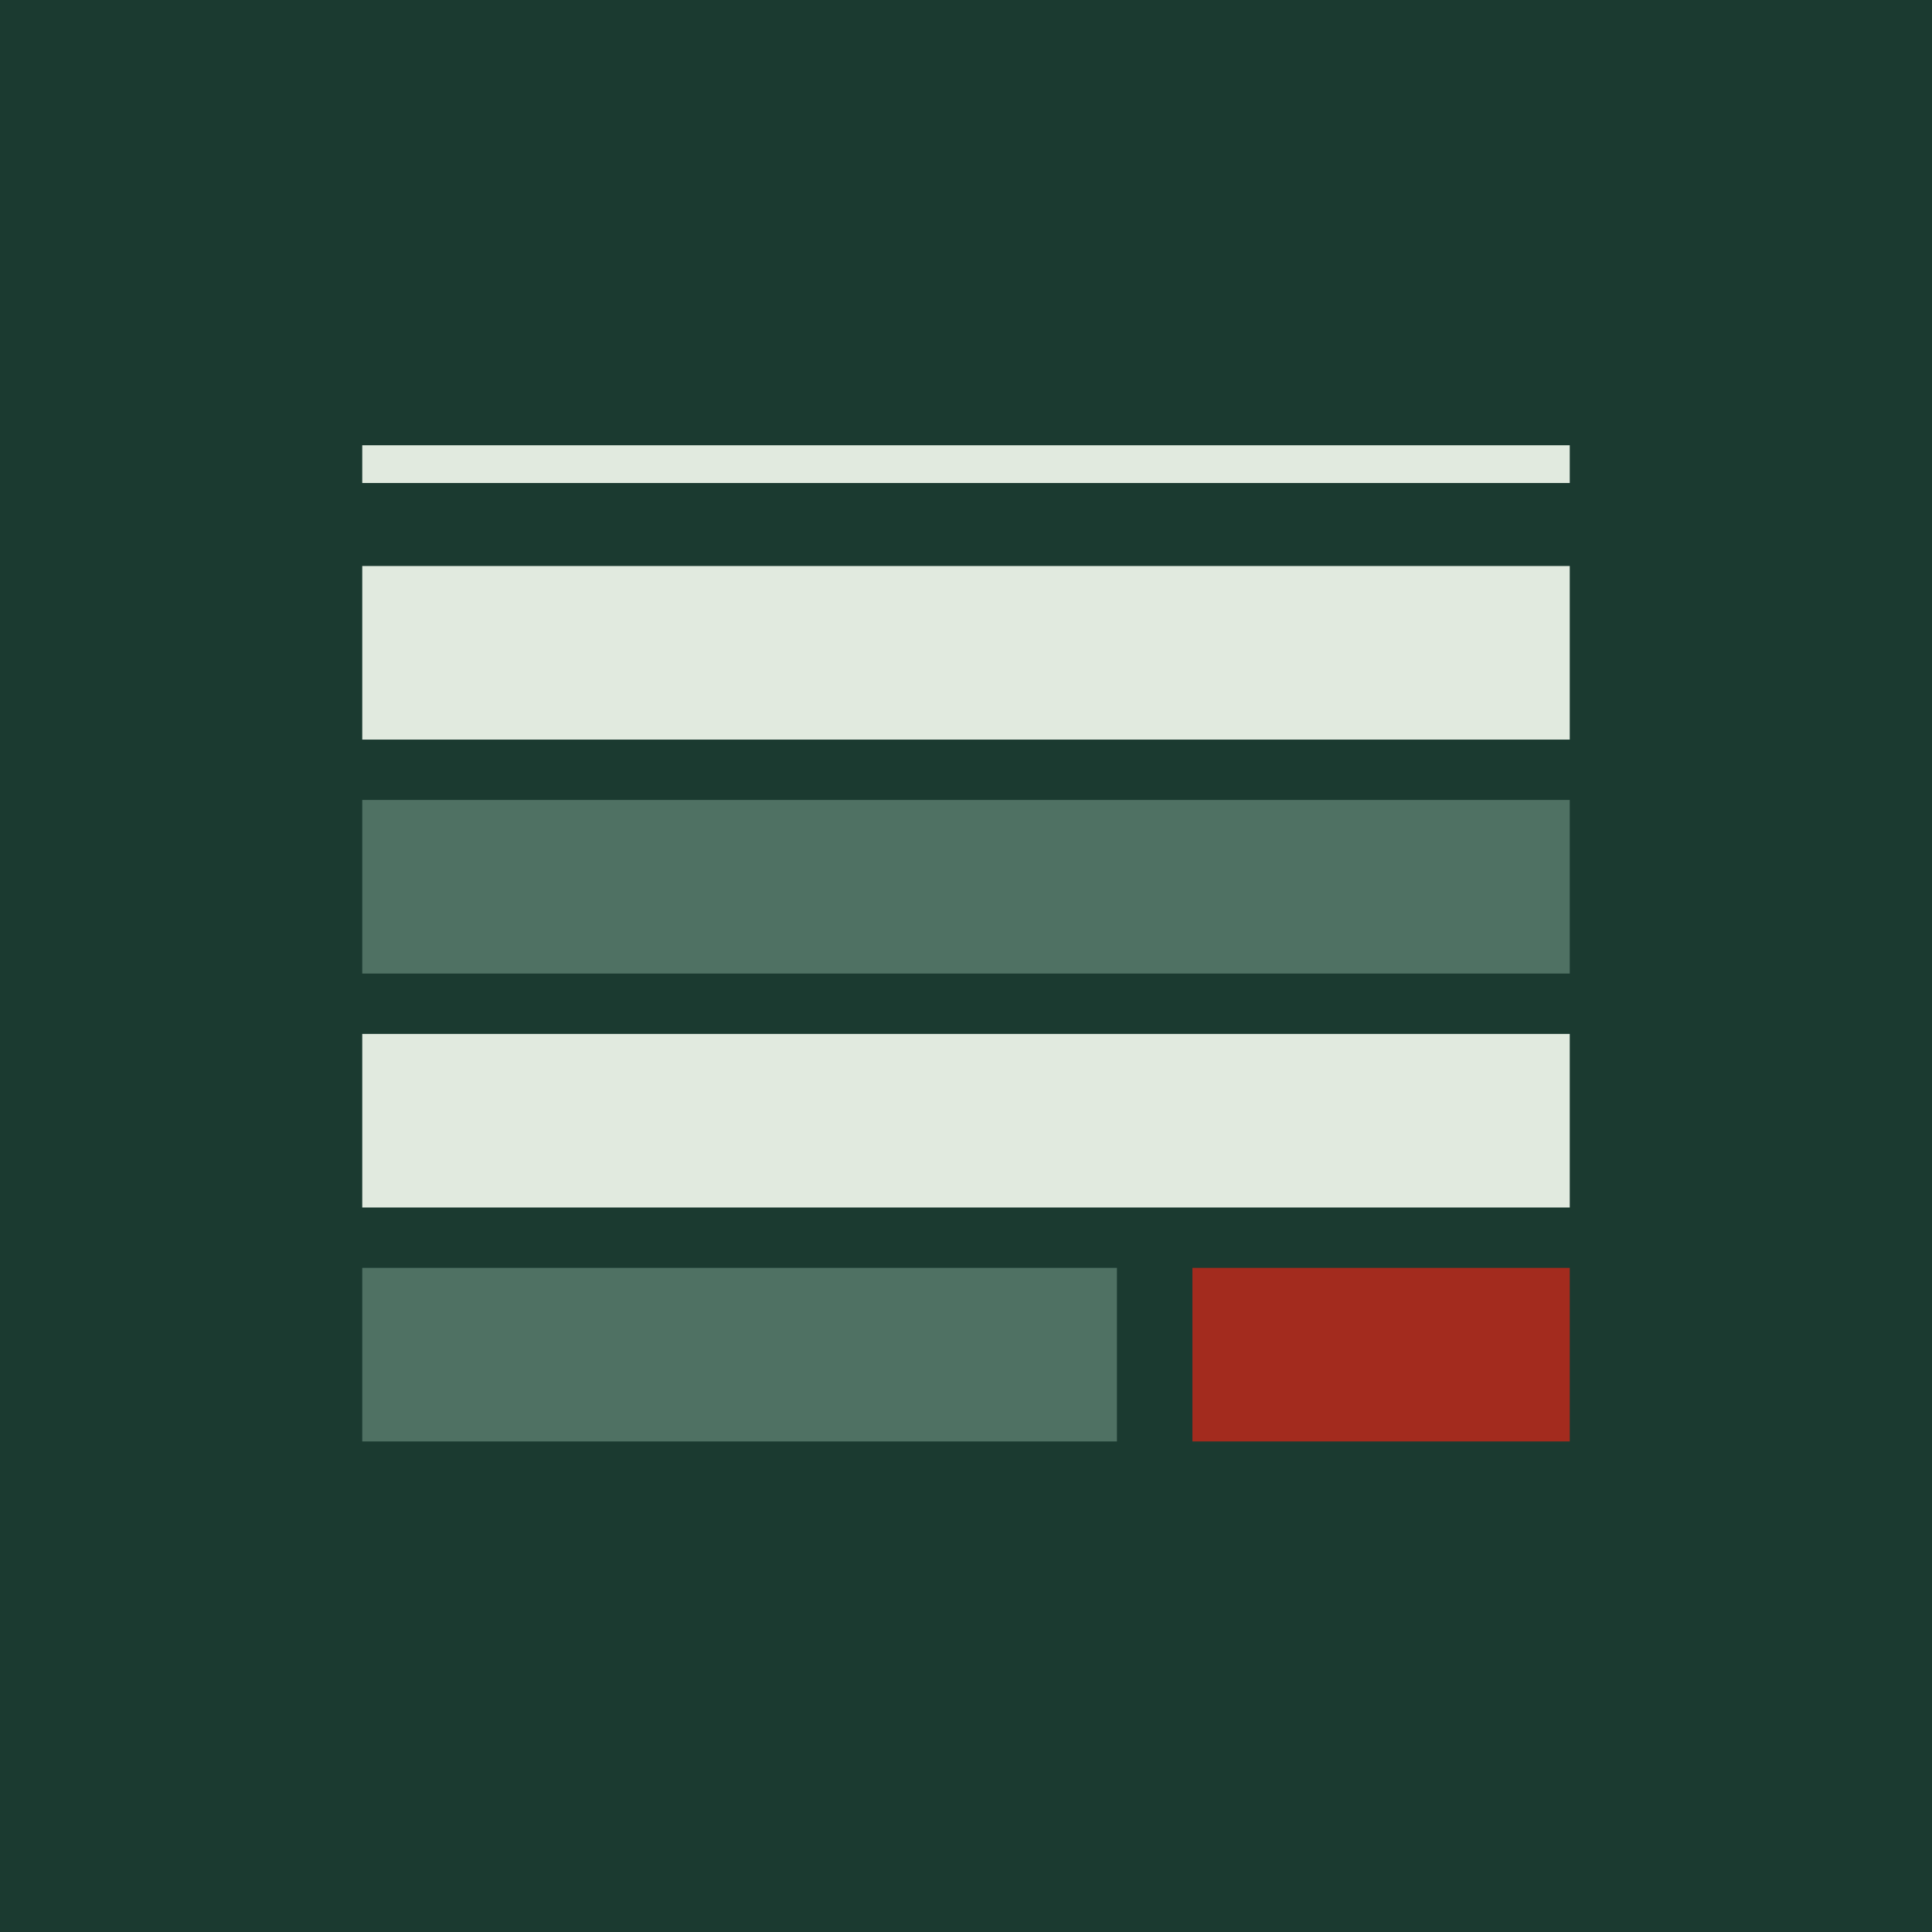
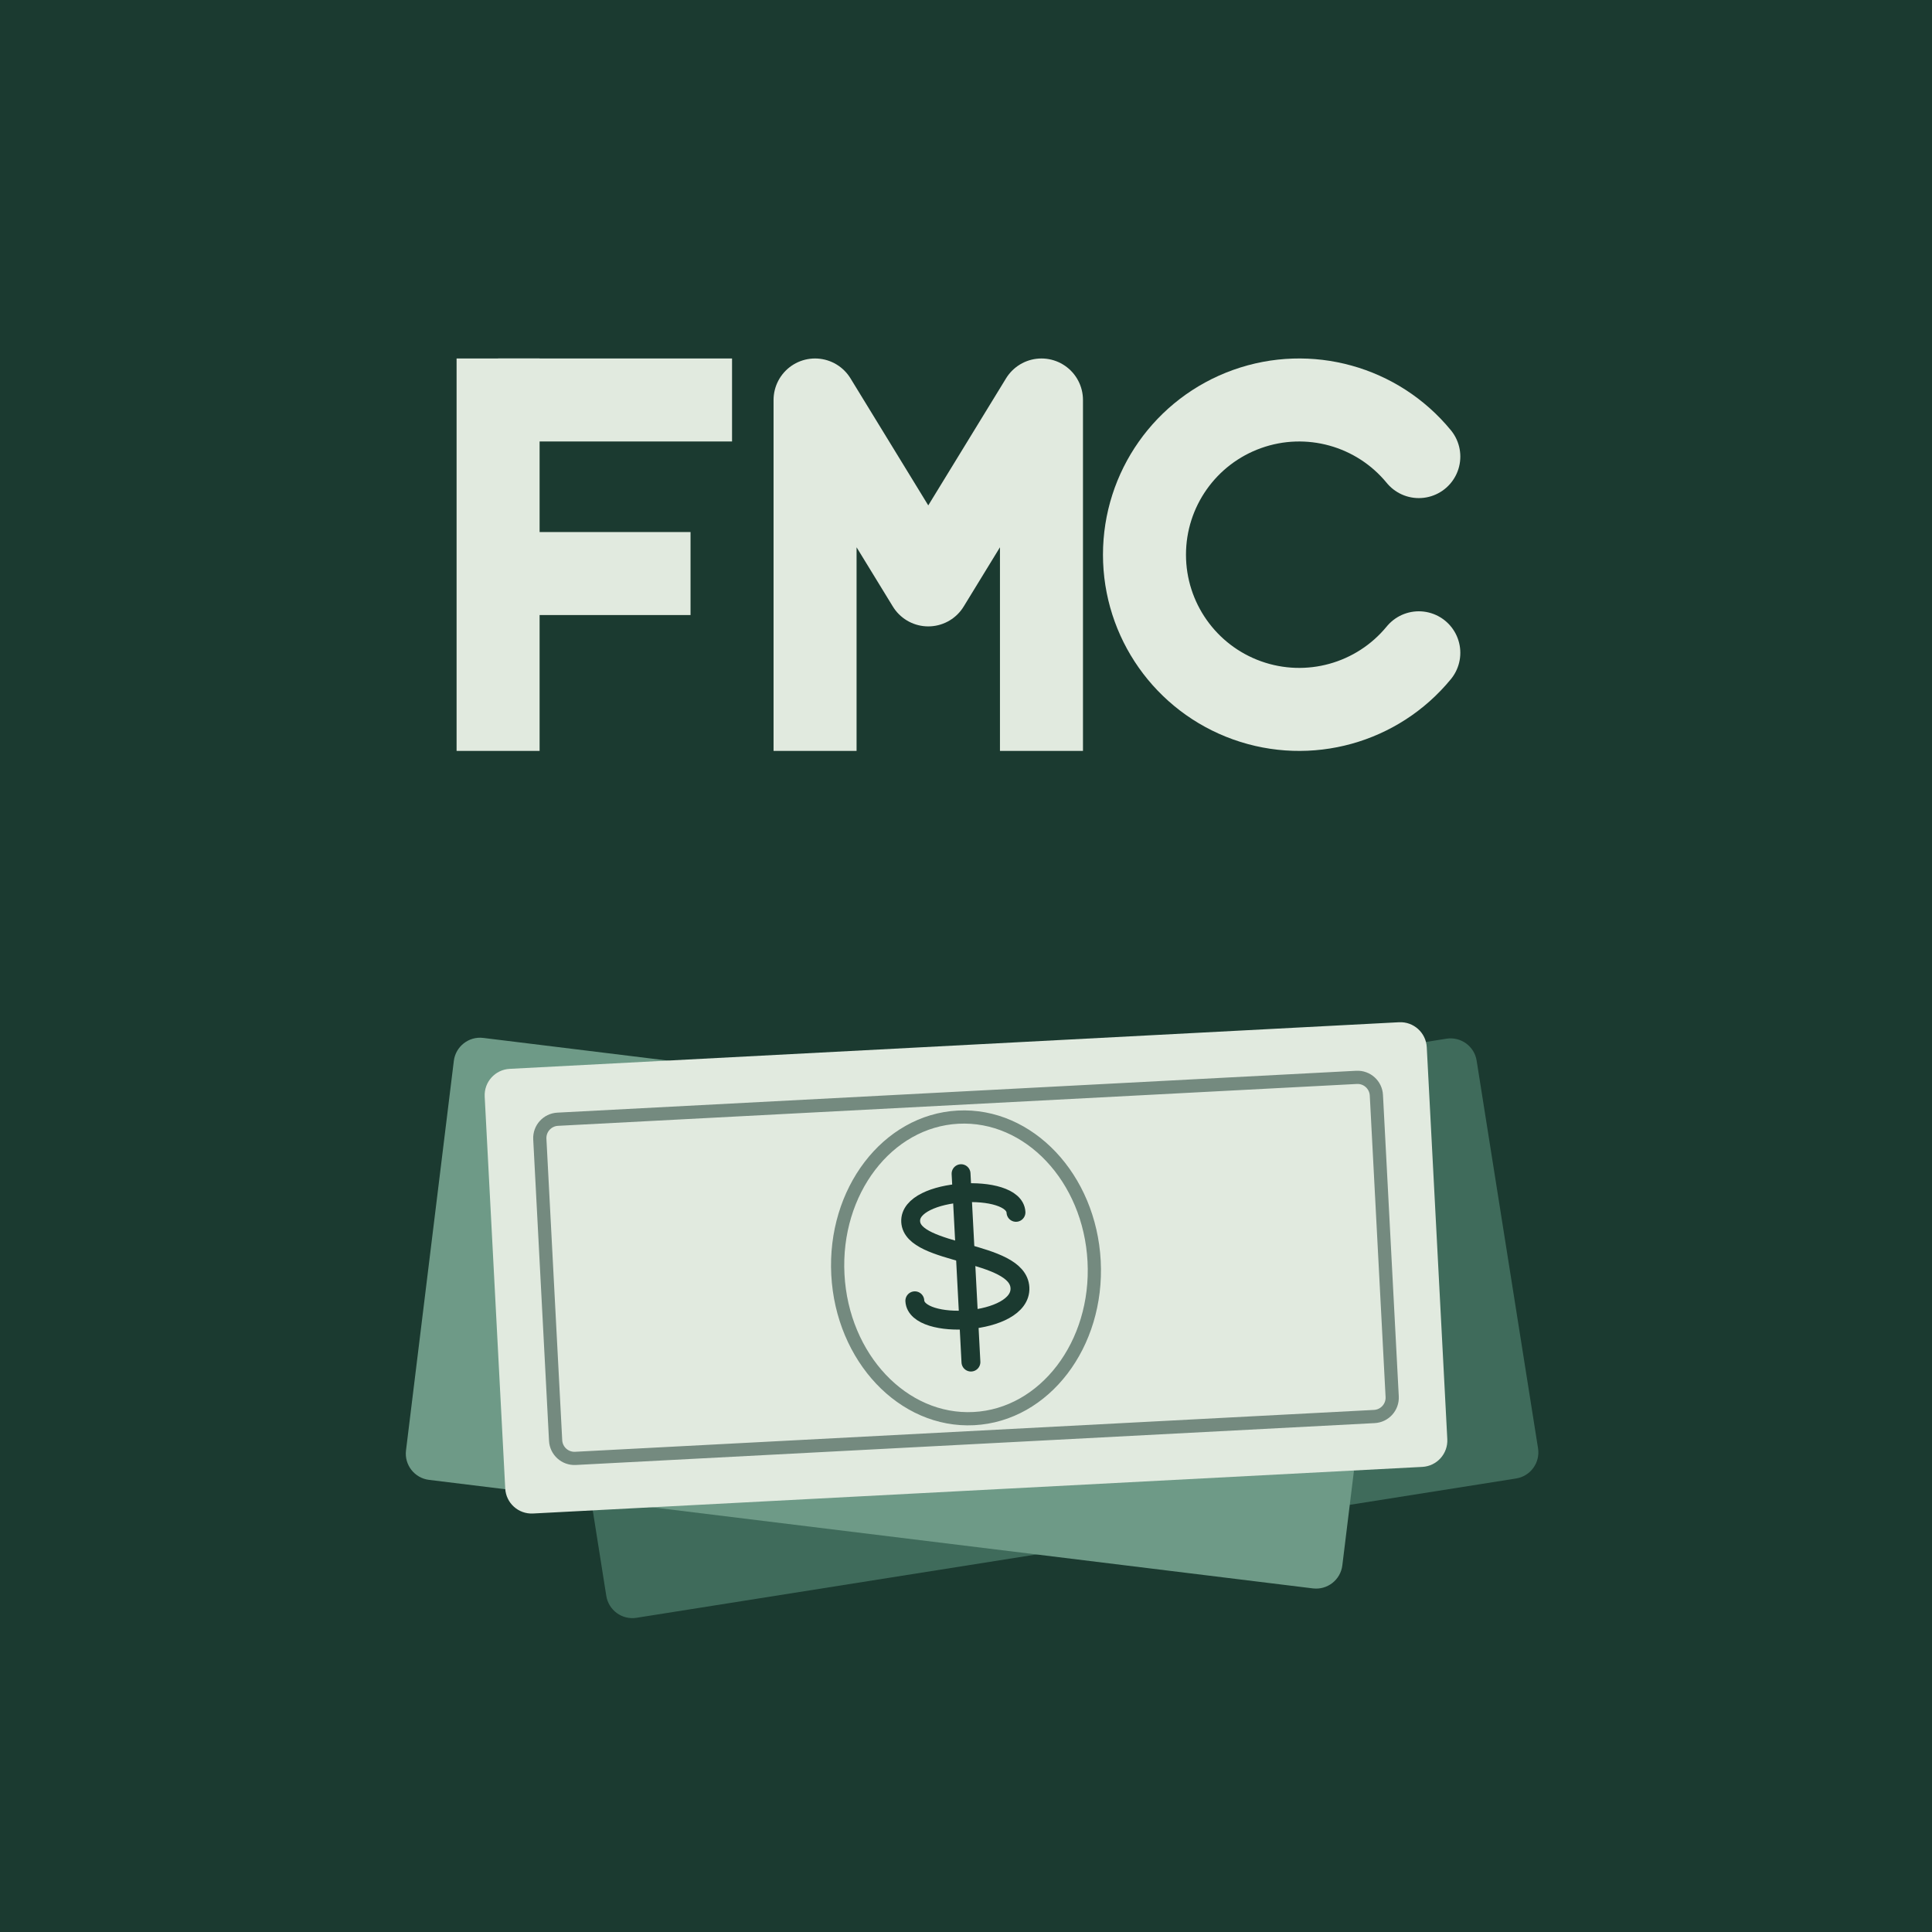
- <svg xmlns="http://www.w3.org/2000/svg" viewBox="0 0 512 512" width="512" height="512">
+ <svg xmlns="http://www.w3.org/2000/svg" viewBox="0 0 512 512" width="512" height="512" role="img" aria-label="FMCreators Ausgabenbuch">
  <rect width="512" height="512" fill="#1B3A30" />
-   <g>
-     <rect x="96" y="150" width="320" height="46" fill="#E1EADF" />
-     <rect x="96" y="212" width="320" height="46" fill="#8FB3A2" opacity="0.45" />
-     <rect x="96" y="274" width="320" height="46" fill="#E1EADF" />
-     <rect x="96" y="336" width="200" height="46" fill="#8FB3A2" opacity="0.45" />
+   <g fill="none" stroke="#E1EADF" stroke-width="22" stroke-linecap="butt" stroke-linejoin="round">
+     <path d="M132,95 V199" />
+     <path d="M132,106 H194" />
+     <path d="M132,152 H183" />
+     <path d="M216,199 V106 L246,155 L276,106 V199" />
+     <path d="M376,121 A41,41 0 1 0 376,173" stroke-linecap="round" />
  </g>
-   <rect x="316" y="336" width="100" height="46" fill="#A32B1E" />
-   <rect x="96" y="118" width="320" height="10" fill="#E1EADF" />
+   <g transform="translate(276,352) rotate(-9)">
+     <rect x="-125" y="-59" width="250" height="118" rx="7" fill="#3F6B5B" />
+   </g>
+   <g transform="translate(238,348) rotate(7)">
+     <rect x="-125" y="-59" width="250" height="118" rx="7" fill="#6E9A87" />
+   </g>
+   <g transform="translate(256,336) rotate(-3)">
+     <rect x="-125" y="-59" width="250" height="118" rx="7" fill="#E1EADF" />
+     <rect x="-111" y="-45" width="222" height="90" rx="5" fill="none" stroke="#1B3A30" stroke-width="3.5" opacity="0.55" />
+     <ellipse cx="0" cy="0" rx="34" ry="40" fill="none" stroke="#1B3A30" stroke-width="3.5" opacity="0.55" />
+     <g fill="none" stroke="#1B3A30" stroke-width="5" stroke-linecap="round">
+       <path d="M0,-25 V25" />
+       <path d="M14,-14 C14,-22 -14,-22 -14,-13 C-14,-4 14,-4 14,6 C14,16 -14,16 -14,8" />
+     </g>
+   </g>
</svg>
